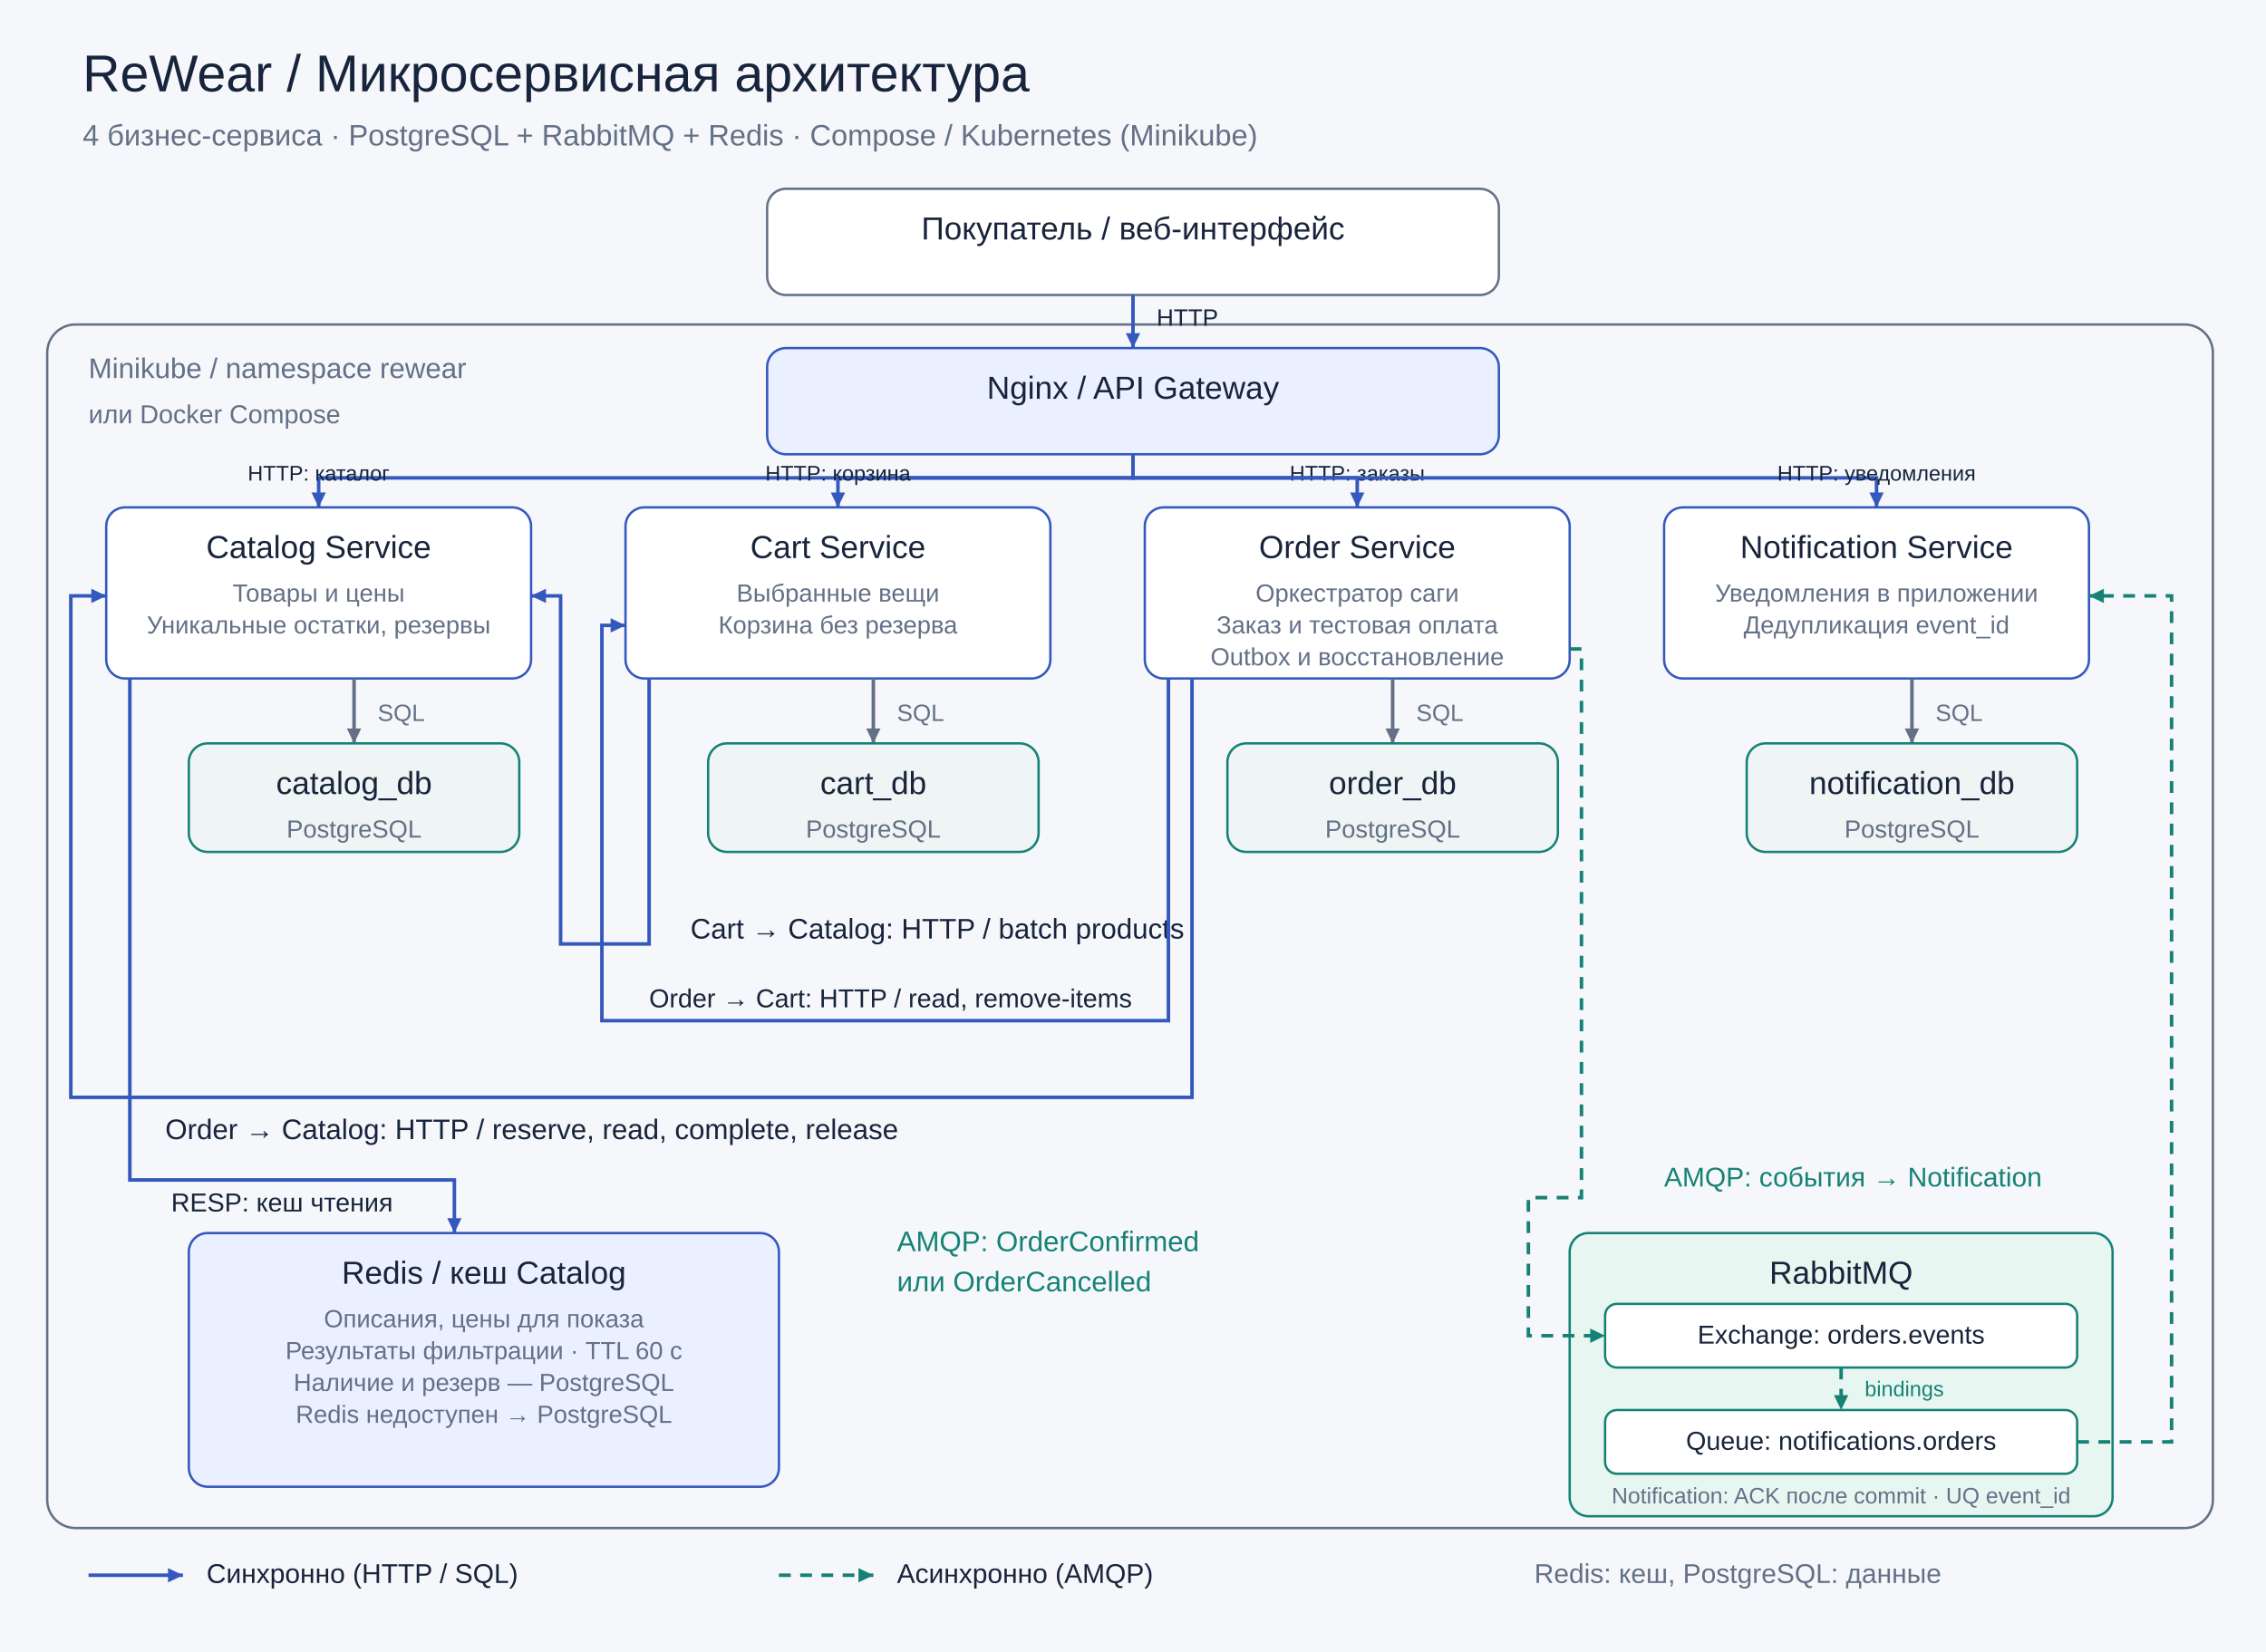
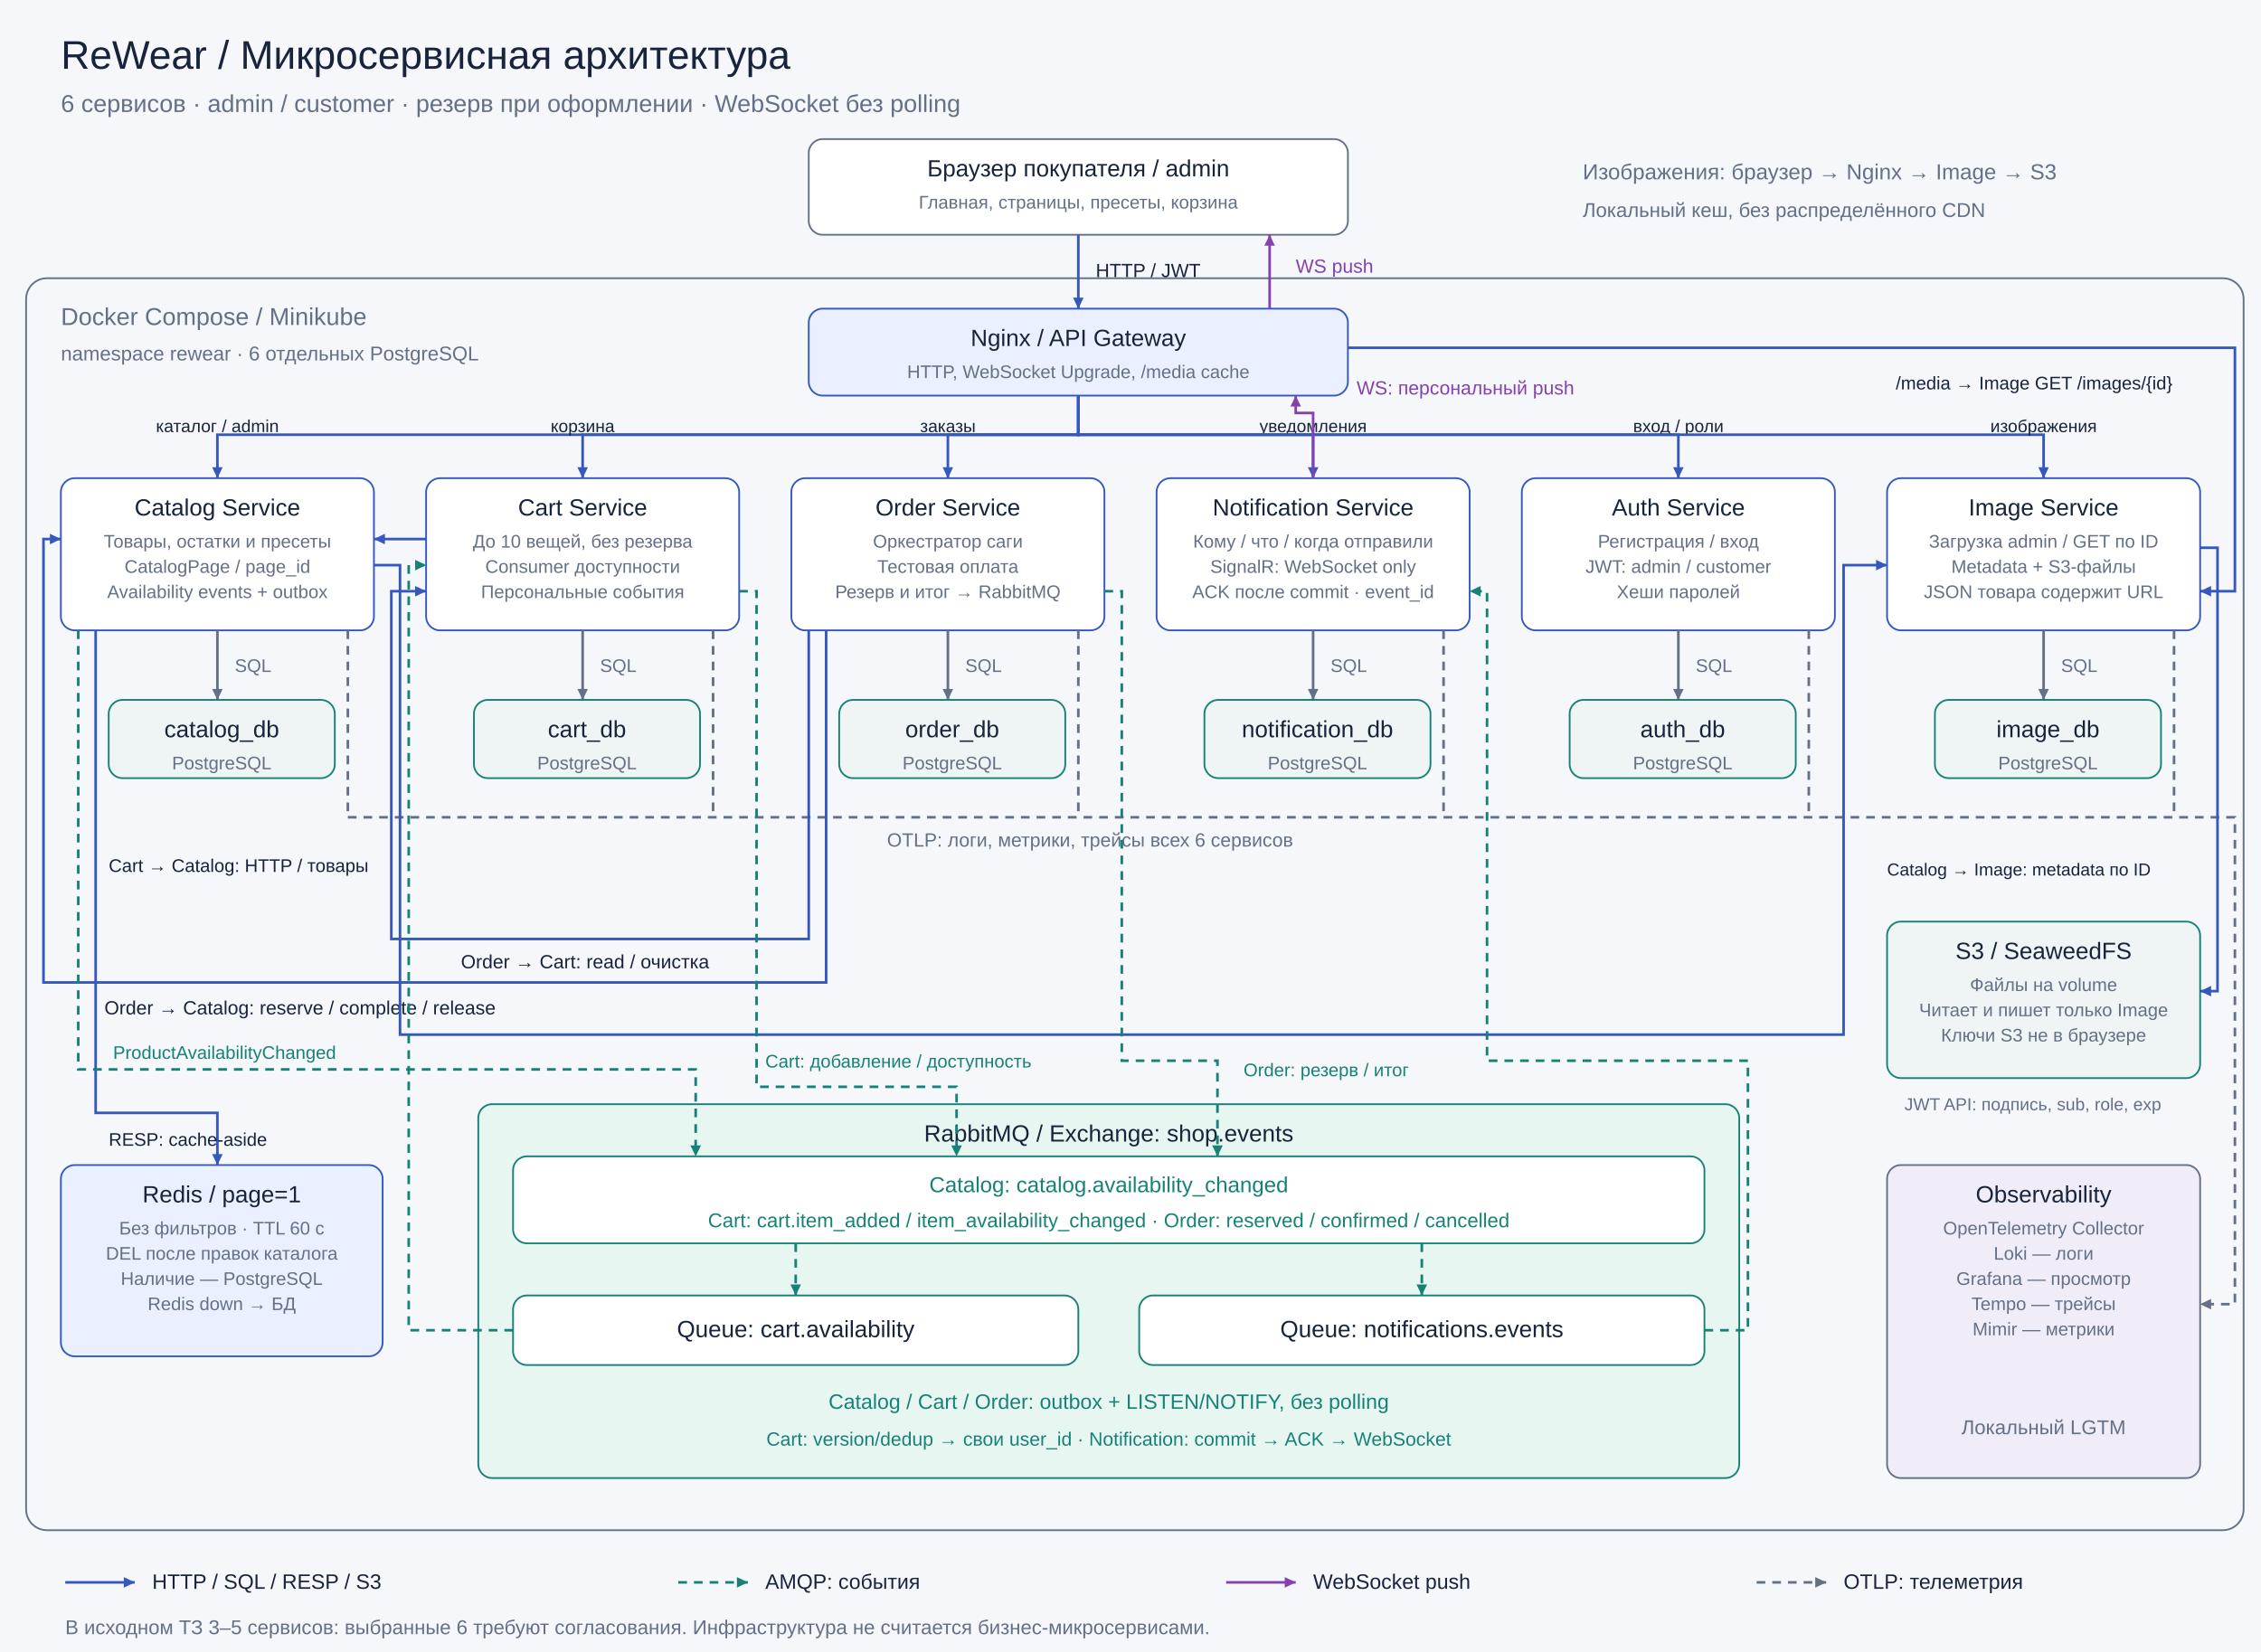
- <svg xmlns="http://www.w3.org/2000/svg" width="1920" height="1400" viewBox="0 0 1920 1400">
+ <svg xmlns="http://www.w3.org/2000/svg" width="2600" height="1900" viewBox="0 0 2600 1900">
  <rect width="100%" height="100%" fill="#f5f7fb" />
-   <rect x="40" y="275" width="1835" height="1020" rx="24" fill="none" stroke="#637086" stroke-width="2" />
-   <text x="75" y="320.4" font-family="Arial,DejaVu Sans,sans-serif" font-size="24" fill="#637086" text-anchor="start">Minikube / namespace rewear</text>
-   <text x="75" y="358.7" font-family="Arial,DejaVu Sans,sans-serif" font-size="22" fill="#637086" text-anchor="start">или Docker Compose</text>
-   <text x="70" y="77.4" font-family="Arial,DejaVu Sans,sans-serif" font-size="44" fill="#17243b" text-anchor="start">ReWear / Микросервисная архитектура</text>
-   <text x="70" y="123.25" font-family="Arial,DejaVu Sans,sans-serif" font-size="25" fill="#637086" text-anchor="start">4 бизнес-сервиса · PostgreSQL + RabbitMQ + Redis · Compose / Kubernetes (Minikube)</text>
-   <rect x="650" y="160" width="620" height="90" rx="16" fill="white" stroke="#637086" stroke-width="2" />
-   <text x="960.0" y="202.95" font-family="Arial,DejaVu Sans,sans-serif" font-size="27" fill="#17243b" text-anchor="middle">Покупатель / веб-интерфейс</text>
-   <rect x="650" y="295" width="620" height="90" rx="16" fill="#eaf0ff" stroke="#3458be" stroke-width="2" />
-   <text x="960.0" y="337.95" font-family="Arial,DejaVu Sans,sans-serif" font-size="27" fill="#17243b" text-anchor="middle">Nginx / API Gateway</text>
-   <polyline points="960,250 960,295" fill="none" stroke="#3458be" stroke-width="3" />
-   <polygon points="960,295 953.926,282.386 966.074,282.386" fill="#3458be" />
-   <text x="980" y="276.0" font-family="Arial,DejaVu Sans,sans-serif" font-size="20" fill="#17243b" text-anchor="start">HTTP</text>
-   <polyline points="960,385 960,405 270,405 270,430" fill="none" stroke="#3458be" stroke-width="3" />
-   <polygon points="270,430 263.926,417.386 276.074,417.386" fill="#3458be" />
-   <text x="270" y="407.3" font-family="Arial,DejaVu Sans,sans-serif" font-size="18" fill="#17243b" text-anchor="middle">HTTP: каталог</text>
-   <polyline points="960,385 960,405 710,405 710,430" fill="none" stroke="#3458be" stroke-width="3" />
-   <polygon points="710,430 703.926,417.386 716.074,417.386" fill="#3458be" />
-   <text x="710" y="407.3" font-family="Arial,DejaVu Sans,sans-serif" font-size="18" fill="#17243b" text-anchor="middle">HTTP: корзина</text>
-   <polyline points="960,385 960,405 1150,405 1150,430" fill="none" stroke="#3458be" stroke-width="3" />
-   <polygon points="1150,430 1143.926,417.386 1156.074,417.386" fill="#3458be" />
-   <text x="1150" y="407.3" font-family="Arial,DejaVu Sans,sans-serif" font-size="18" fill="#17243b" text-anchor="middle">HTTP: заказы</text>
-   <polyline points="960,385 960,405 1590,405 1590,430" fill="none" stroke="#3458be" stroke-width="3" />
-   <polygon points="1590,430 1583.926,417.386 1596.074,417.386" fill="#3458be" />
-   <text x="1590" y="407.3" font-family="Arial,DejaVu Sans,sans-serif" font-size="18" fill="#17243b" text-anchor="middle">HTTP: уведомления</text>
-   <rect x="90" y="430" width="360" height="145" rx="16" fill="white" stroke="#3458be" stroke-width="2" />
-   <text x="270.0" y="472.95" font-family="Arial,DejaVu Sans,sans-serif" font-size="27" fill="#17243b" text-anchor="middle">Catalog Service</text>
-   <text x="270.0" y="509.85" font-family="Arial,DejaVu Sans,sans-serif" font-size="21" fill="#637086" text-anchor="middle">Товары и цены</text>
-   <text x="270.0" y="536.85" font-family="Arial,DejaVu Sans,sans-serif" font-size="21" fill="#637086" text-anchor="middle">Уникальные остатки, резервы</text>
-   <polyline points="300,575 300,630" fill="none" stroke="#637086" stroke-width="3" />
-   <polygon points="300,630 293.926,617.386 306.074,617.386" fill="#637086" />
-   <text x="320" y="611.0" font-family="Arial,DejaVu Sans,sans-serif" font-size="20" fill="#637086" text-anchor="start">SQL</text>
-   <rect x="160" y="630" width="280" height="92" rx="16" fill="#eef5f4" stroke="#168275" stroke-width="2" />
-   <text x="300.0" y="672.95" font-family="Arial,DejaVu Sans,sans-serif" font-size="27" fill="#17243b" text-anchor="middle">catalog_db</text>
-   <text x="300.0" y="709.85" font-family="Arial,DejaVu Sans,sans-serif" font-size="21" fill="#637086" text-anchor="middle">PostgreSQL</text>
-   <rect x="530" y="430" width="360" height="145" rx="16" fill="white" stroke="#3458be" stroke-width="2" />
-   <text x="710.0" y="472.95" font-family="Arial,DejaVu Sans,sans-serif" font-size="27" fill="#17243b" text-anchor="middle">Cart Service</text>
-   <text x="710.0" y="509.85" font-family="Arial,DejaVu Sans,sans-serif" font-size="21" fill="#637086" text-anchor="middle">Выбранные вещи</text>
-   <text x="710.0" y="536.85" font-family="Arial,DejaVu Sans,sans-serif" font-size="21" fill="#637086" text-anchor="middle">Корзина без резерва</text>
-   <polyline points="740,575 740,630" fill="none" stroke="#637086" stroke-width="3" />
-   <polygon points="740,630 733.926,617.386 746.074,617.386" fill="#637086" />
-   <text x="760" y="611.0" font-family="Arial,DejaVu Sans,sans-serif" font-size="20" fill="#637086" text-anchor="start">SQL</text>
-   <rect x="600" y="630" width="280" height="92" rx="16" fill="#eef5f4" stroke="#168275" stroke-width="2" />
-   <text x="740.0" y="672.95" font-family="Arial,DejaVu Sans,sans-serif" font-size="27" fill="#17243b" text-anchor="middle">cart_db</text>
-   <text x="740.0" y="709.85" font-family="Arial,DejaVu Sans,sans-serif" font-size="21" fill="#637086" text-anchor="middle">PostgreSQL</text>
-   <rect x="970" y="430" width="360" height="145" rx="16" fill="white" stroke="#3458be" stroke-width="2" />
-   <text x="1150.0" y="472.95" font-family="Arial,DejaVu Sans,sans-serif" font-size="27" fill="#17243b" text-anchor="middle">Order Service</text>
-   <text x="1150.0" y="509.85" font-family="Arial,DejaVu Sans,sans-serif" font-size="21" fill="#637086" text-anchor="middle">Оркестратор саги</text>
-   <text x="1150.0" y="536.85" font-family="Arial,DejaVu Sans,sans-serif" font-size="21" fill="#637086" text-anchor="middle">Заказ и тестовая оплата</text>
-   <text x="1150.0" y="563.85" font-family="Arial,DejaVu Sans,sans-serif" font-size="21" fill="#637086" text-anchor="middle">Outbox и восстановление</text>
-   <polyline points="1180,575 1180,630" fill="none" stroke="#637086" stroke-width="3" />
-   <polygon points="1180,630 1173.926,617.386 1186.074,617.386" fill="#637086" />
-   <text x="1200" y="611.0" font-family="Arial,DejaVu Sans,sans-serif" font-size="20" fill="#637086" text-anchor="start">SQL</text>
-   <rect x="1040" y="630" width="280" height="92" rx="16" fill="#eef5f4" stroke="#168275" stroke-width="2" />
-   <text x="1180.0" y="672.95" font-family="Arial,DejaVu Sans,sans-serif" font-size="27" fill="#17243b" text-anchor="middle">order_db</text>
-   <text x="1180.0" y="709.85" font-family="Arial,DejaVu Sans,sans-serif" font-size="21" fill="#637086" text-anchor="middle">PostgreSQL</text>
-   <rect x="1410" y="430" width="360" height="145" rx="16" fill="white" stroke="#3458be" stroke-width="2" />
-   <text x="1590.0" y="472.95" font-family="Arial,DejaVu Sans,sans-serif" font-size="27" fill="#17243b" text-anchor="middle">Notification Service</text>
-   <text x="1590.0" y="509.85" font-family="Arial,DejaVu Sans,sans-serif" font-size="21" fill="#637086" text-anchor="middle">Уведомления в приложении</text>
-   <text x="1590.0" y="536.85" font-family="Arial,DejaVu Sans,sans-serif" font-size="21" fill="#637086" text-anchor="middle">Дедупликация event_id</text>
-   <polyline points="1620,575 1620,630" fill="none" stroke="#637086" stroke-width="3" />
-   <polygon points="1620,630 1613.926,617.386 1626.074,617.386" fill="#637086" />
-   <text x="1640" y="611.0" font-family="Arial,DejaVu Sans,sans-serif" font-size="20" fill="#637086" text-anchor="start">SQL</text>
-   <rect x="1480" y="630" width="280" height="92" rx="16" fill="#eef5f4" stroke="#168275" stroke-width="2" />
-   <text x="1620.0" y="672.95" font-family="Arial,DejaVu Sans,sans-serif" font-size="27" fill="#17243b" text-anchor="middle">notification_db</text>
-   <text x="1620.0" y="709.85" font-family="Arial,DejaVu Sans,sans-serif" font-size="21" fill="#637086" text-anchor="middle">PostgreSQL</text>
-   <polyline points="550,575 550,800 475,800 475,505 450,505" fill="none" stroke="#3458be" stroke-width="3" />
-   <polygon points="450,505 462.614,498.926 462.614,511.074" fill="#3458be" />
-   <text x="585" y="795.4" font-family="Arial,DejaVu Sans,sans-serif" font-size="24" fill="#17243b" text-anchor="start">Cart → Catalog: HTTP / batch products</text>
-   <polyline points="990,575 990,865 510,865 510,530 530,530" fill="none" stroke="#3458be" stroke-width="3" />
-   <polygon points="530,530 517.386,536.074 517.386,523.926" fill="#3458be" />
-   <text x="550" y="853.7" font-family="Arial,DejaVu Sans,sans-serif" font-size="22" fill="#17243b" text-anchor="start">Order → Cart: HTTP / read, remove-items</text>
-   <polyline points="1010,575 1010,930 60,930 60,505 90,505" fill="none" stroke="#3458be" stroke-width="3" />
-   <polygon points="90,505 77.386,511.074 77.386,498.926" fill="#3458be" />
-   <text x="140" y="965.4" font-family="Arial,DejaVu Sans,sans-serif" font-size="24" fill="#17243b" text-anchor="start">Order → Catalog: HTTP / reserve, read, complete, release</text>
-   <rect x="160" y="1045" width="500" height="215" rx="16" fill="#eaf0ff" stroke="#3458be" stroke-width="2" />
-   <text x="410.0" y="1087.95" font-family="Arial,DejaVu Sans,sans-serif" font-size="27" fill="#17243b" text-anchor="middle">Redis / кеш Catalog</text>
-   <text x="410.0" y="1124.85" font-family="Arial,DejaVu Sans,sans-serif" font-size="21" fill="#637086" text-anchor="middle">Описания, цены для показа</text>
-   <text x="410.0" y="1151.85" font-family="Arial,DejaVu Sans,sans-serif" font-size="21" fill="#637086" text-anchor="middle">Результаты фильтрации · TTL 60 с</text>
-   <text x="410.0" y="1178.85" font-family="Arial,DejaVu Sans,sans-serif" font-size="21" fill="#637086" text-anchor="middle">Наличие и резерв — PostgreSQL</text>
-   <text x="410.0" y="1205.85" font-family="Arial,DejaVu Sans,sans-serif" font-size="21" fill="#637086" text-anchor="middle">Redis недоступен → PostgreSQL</text>
-   <polyline points="110,575 110,1000 385,1000 385,1045" fill="none" stroke="#3458be" stroke-width="3" />
-   <polygon points="385,1045 378.926,1032.386 391.074,1032.386" fill="#3458be" />
-   <text x="145" y="1026.7" font-family="Arial,DejaVu Sans,sans-serif" font-size="22" fill="#17243b" text-anchor="start">RESP: кеш чтения</text>
-   <rect x="1330" y="1045" width="460" height="240" rx="16" fill="#e8f6f2" stroke="#168275" stroke-width="2" />
-   <text x="1560.0" y="1087.95" font-family="Arial,DejaVu Sans,sans-serif" font-size="27" fill="#17243b" text-anchor="middle">RabbitMQ</text>
-   <rect x="1360" y="1105" width="400" height="54" rx="10" fill="white" stroke="#168275" stroke-width="2" />
-   <text x="1560" y="1138.7" font-family="Arial,DejaVu Sans,sans-serif" font-size="22" fill="#17243b" text-anchor="middle">Exchange: orders.events</text>
-   <rect x="1360" y="1195" width="400" height="54" rx="10" fill="white" stroke="#168275" stroke-width="2" />
-   <text x="1560" y="1228.7" font-family="Arial,DejaVu Sans,sans-serif" font-size="22" fill="#17243b" text-anchor="middle">Queue: notifications.orders</text>
-   <polyline points="1560,1159 1560,1195" fill="none" stroke="#168275" stroke-width="3" stroke-dasharray="10 8" />
-   <polygon points="1560,1195 1553.926,1182.386 1566.074,1182.386" fill="#168275" />
-   <text x="1580" y="1183.3" font-family="Arial,DejaVu Sans,sans-serif" font-size="18" fill="#168275" text-anchor="start">bindings</text>
-   <text x="1560" y="1274.15" font-family="Arial,DejaVu Sans,sans-serif" font-size="19" fill="#637086" text-anchor="middle">Notification: ACK после commit · UQ event_id</text>
-   <polyline points="1330,550 1340,550 1340,1015 1295,1015 1295,1132 1360,1132" fill="none" stroke="#168275" stroke-width="3" stroke-dasharray="10 8" />
-   <polygon points="1360,1132 1347.386,1138.074 1347.386,1125.926" fill="#168275" />
-   <text x="760" y="1060.4" font-family="Arial,DejaVu Sans,sans-serif" font-size="24" fill="#168275" text-anchor="start">AMQP: OrderConfirmed</text>
-   <text x="760" y="1094.4" font-family="Arial,DejaVu Sans,sans-serif" font-size="24" fill="#168275" text-anchor="start">или OrderCancelled</text>
-   <polyline points="1760,1222 1840,1222 1840,505 1770,505" fill="none" stroke="#168275" stroke-width="3" stroke-dasharray="10 8" />
-   <polygon points="1770,505 1782.614,498.926 1782.614,511.074" fill="#168275" />
-   <text x="1410" y="1005.55" font-family="Arial,DejaVu Sans,sans-serif" font-size="23" fill="#168275" text-anchor="start">AMQP: события → Notification</text>
-   <polyline points="75,1335 155,1335" fill="none" stroke="#3458be" stroke-width="3" />
-   <polygon points="155,1335 142.386,1341.074 142.386,1328.926" fill="#3458be" />
-   <text x="175" y="1341.55" font-family="Arial,DejaVu Sans,sans-serif" font-size="23" fill="#17243b" text-anchor="start">Синхронно (HTTP / SQL)</text>
-   <polyline points="660,1335 740,1335" fill="none" stroke="#168275" stroke-width="3" stroke-dasharray="10 8" />
-   <polygon points="740,1335 727.386,1341.074 727.386,1328.926" fill="#168275" />
-   <text x="760" y="1341.55" font-family="Arial,DejaVu Sans,sans-serif" font-size="23" fill="#17243b" text-anchor="start">Асинхронно (AMQP)</text>
-   <text x="1300" y="1341.55" font-family="Arial,DejaVu Sans,sans-serif" font-size="23" fill="#637086" text-anchor="start">Redis: кеш, PostgreSQL: данные</text>
+   <text x="70" y="79.1" font-family="Arial,DejaVu Sans,sans-serif" font-size="46" fill="#17243b" text-anchor="start">ReWear / Микросервисная архитектура</text>
+   <text x="70" y="128.8" font-family="Arial,DejaVu Sans,sans-serif" font-size="28" fill="#637086" text-anchor="start">6 сервисов · admin / customer · резерв при оформлении · WebSocket без polling</text>
+   <rect x="930" y="160" width="620" height="110" rx="16" fill="white" stroke="#637086" stroke-width="2" />
+   <text x="1240.0" y="202.95" font-family="Arial,DejaVu Sans,sans-serif" font-size="27" fill="#17243b" text-anchor="middle">Браузер покупателя / admin</text>
+   <text x="1240.0" y="239.85" font-family="Arial,DejaVu Sans,sans-serif" font-size="21" fill="#637086" text-anchor="middle">Главная, страницы, пресеты, корзина</text>
+   <text x="1820" y="206.25" font-family="Arial,DejaVu Sans,sans-serif" font-size="25" fill="#637086" text-anchor="start">Изображения: браузер → Nginx → Image → S3</text>
+   <text x="1820" y="249.55" font-family="Arial,DejaVu Sans,sans-serif" font-size="23" fill="#637086" text-anchor="start">Локальный кеш, без распределённого CDN</text>
+   <rect x="30" y="320" width="2550" height="1440" rx="24" fill="#f5f7fb" stroke="#637086" stroke-width="2" />
+   <text x="70" y="373.8" font-family="Arial,DejaVu Sans,sans-serif" font-size="28" fill="#637086" text-anchor="start">Docker Compose / Minikube</text>
+   <text x="70" y="414.55" font-family="Arial,DejaVu Sans,sans-serif" font-size="23" fill="#637086" text-anchor="start">namespace rewear · 6 отдельных PostgreSQL</text>
+   <rect x="930" y="355" width="620" height="100" rx="16" fill="#eaf0ff" stroke="#3458be" stroke-width="2" />
+   <text x="1240.0" y="397.95" font-family="Arial,DejaVu Sans,sans-serif" font-size="27" fill="#17243b" text-anchor="middle">Nginx / API Gateway</text>
+   <text x="1240.0" y="434.85" font-family="Arial,DejaVu Sans,sans-serif" font-size="21" fill="#637086" text-anchor="middle">HTTP, WebSocket Upgrade, /media cache</text>
+   <polyline points="1240,270 1240,355" fill="none" stroke="#3458be" stroke-width="3" />
+   <polygon points="1240,355 1233.926,342.386 1246.074,342.386" fill="#3458be" />
+   <text x="1260" y="318.7" font-family="Arial,DejaVu Sans,sans-serif" font-size="22" fill="#17243b" text-anchor="start">HTTP / JWT</text>
+   <polyline points="1460,355 1460,270" fill="none" stroke="#8542ac" stroke-width="3" />
+   <polygon points="1460,270 1466.074,282.614 1453.926,282.614" fill="#8542ac" />
+   <text x="1490" y="313.7" font-family="Arial,DejaVu Sans,sans-serif" font-size="22" fill="#8542ac" text-anchor="start">WS push</text>
+   <polyline points="1240,455 1240,500 250,500 250,550" fill="none" stroke="#3458be" stroke-width="3" />
+   <polygon points="250,550 243.926,537.386 256.074,537.386" fill="#3458be" />
+   <text x="250" y="497.0" font-family="Arial,DejaVu Sans,sans-serif" font-size="20" fill="#17243b" text-anchor="middle">каталог / admin</text>
+   <polyline points="1240,455 1240,500 670,500 670,550" fill="none" stroke="#3458be" stroke-width="3" />
+   <polygon points="670,550 663.926,537.386 676.074,537.386" fill="#3458be" />
+   <text x="670" y="497.0" font-family="Arial,DejaVu Sans,sans-serif" font-size="20" fill="#17243b" text-anchor="middle">корзина</text>
+   <polyline points="1240,455 1240,500 1090,500 1090,550" fill="none" stroke="#3458be" stroke-width="3" />
+   <polygon points="1090,550 1083.926,537.386 1096.074,537.386" fill="#3458be" />
+   <text x="1090" y="497.0" font-family="Arial,DejaVu Sans,sans-serif" font-size="20" fill="#17243b" text-anchor="middle">заказы</text>
+   <polyline points="1240,455 1240,500 1510,500 1510,550" fill="none" stroke="#3458be" stroke-width="3" />
+   <polygon points="1510,550 1503.926,537.386 1516.074,537.386" fill="#3458be" />
+   <text x="1510" y="497.0" font-family="Arial,DejaVu Sans,sans-serif" font-size="20" fill="#17243b" text-anchor="middle">уведомления</text>
+   <polyline points="1240,455 1240,500 1930,500 1930,550" fill="none" stroke="#3458be" stroke-width="3" />
+   <polygon points="1930,550 1923.926,537.386 1936.074,537.386" fill="#3458be" />
+   <text x="1930" y="497.0" font-family="Arial,DejaVu Sans,sans-serif" font-size="20" fill="#17243b" text-anchor="middle">вход / роли</text>
+   <polyline points="1240,455 1240,500 2350,500 2350,550" fill="none" stroke="#3458be" stroke-width="3" />
+   <polygon points="2350,550 2343.926,537.386 2356.074,537.386" fill="#3458be" />
+   <text x="2350" y="497.0" font-family="Arial,DejaVu Sans,sans-serif" font-size="20" fill="#17243b" text-anchor="middle">изображения</text>
+   <rect x="70" y="550" width="360" height="175" rx="16" fill="white" stroke="#3458be" stroke-width="2" />
+   <text x="250.0" y="592.95" font-family="Arial,DejaVu Sans,sans-serif" font-size="27" fill="#17243b" text-anchor="middle">Catalog Service</text>
+   <text x="250.0" y="629.85" font-family="Arial,DejaVu Sans,sans-serif" font-size="21" fill="#637086" text-anchor="middle">Товары, остатки и пресеты</text>
+   <text x="250.0" y="658.85" font-family="Arial,DejaVu Sans,sans-serif" font-size="21" fill="#637086" text-anchor="middle">CatalogPage / page_id</text>
+   <text x="250.0" y="687.85" font-family="Arial,DejaVu Sans,sans-serif" font-size="21" fill="#637086" text-anchor="middle">Availability events + outbox</text>
+   <polyline points="250,725 250,805" fill="none" stroke="#637086" stroke-width="3" />
+   <polygon points="250,805 243.926,792.386 256.074,792.386" fill="#637086" />
+   <text x="270" y="772.85" font-family="Arial,DejaVu Sans,sans-serif" font-size="21" fill="#637086" text-anchor="start">SQL</text>
+   <rect x="125" y="805" width="260" height="90" rx="16" fill="#eef5f4" stroke="#168275" stroke-width="2" />
+   <text x="255.0" y="847.95" font-family="Arial,DejaVu Sans,sans-serif" font-size="27" fill="#17243b" text-anchor="middle">catalog_db</text>
+   <text x="255.0" y="884.85" font-family="Arial,DejaVu Sans,sans-serif" font-size="21" fill="#637086" text-anchor="middle">PostgreSQL</text>
+   <rect x="490" y="550" width="360" height="175" rx="16" fill="white" stroke="#3458be" stroke-width="2" />
+   <text x="670.0" y="592.95" font-family="Arial,DejaVu Sans,sans-serif" font-size="27" fill="#17243b" text-anchor="middle">Cart Service</text>
+   <text x="670.0" y="629.85" font-family="Arial,DejaVu Sans,sans-serif" font-size="21" fill="#637086" text-anchor="middle">До 10 вещей, без резерва</text>
+   <text x="670.0" y="658.85" font-family="Arial,DejaVu Sans,sans-serif" font-size="21" fill="#637086" text-anchor="middle">Consumer доступности</text>
+   <text x="670.0" y="687.85" font-family="Arial,DejaVu Sans,sans-serif" font-size="21" fill="#637086" text-anchor="middle">Персональные события</text>
+   <polyline points="670,725 670,805" fill="none" stroke="#637086" stroke-width="3" />
+   <polygon points="670,805 663.926,792.386 676.074,792.386" fill="#637086" />
+   <text x="690" y="772.85" font-family="Arial,DejaVu Sans,sans-serif" font-size="21" fill="#637086" text-anchor="start">SQL</text>
+   <rect x="545" y="805" width="260" height="90" rx="16" fill="#eef5f4" stroke="#168275" stroke-width="2" />
+   <text x="675.0" y="847.95" font-family="Arial,DejaVu Sans,sans-serif" font-size="27" fill="#17243b" text-anchor="middle">cart_db</text>
+   <text x="675.0" y="884.85" font-family="Arial,DejaVu Sans,sans-serif" font-size="21" fill="#637086" text-anchor="middle">PostgreSQL</text>
+   <rect x="910" y="550" width="360" height="175" rx="16" fill="white" stroke="#3458be" stroke-width="2" />
+   <text x="1090.0" y="592.95" font-family="Arial,DejaVu Sans,sans-serif" font-size="27" fill="#17243b" text-anchor="middle">Order Service</text>
+   <text x="1090.0" y="629.85" font-family="Arial,DejaVu Sans,sans-serif" font-size="21" fill="#637086" text-anchor="middle">Оркестратор саги</text>
+   <text x="1090.0" y="658.85" font-family="Arial,DejaVu Sans,sans-serif" font-size="21" fill="#637086" text-anchor="middle">Тестовая оплата</text>
+   <text x="1090.0" y="687.85" font-family="Arial,DejaVu Sans,sans-serif" font-size="21" fill="#637086" text-anchor="middle">Резерв и итог → RabbitMQ</text>
+   <polyline points="1090,725 1090,805" fill="none" stroke="#637086" stroke-width="3" />
+   <polygon points="1090,805 1083.926,792.386 1096.074,792.386" fill="#637086" />
+   <text x="1110" y="772.85" font-family="Arial,DejaVu Sans,sans-serif" font-size="21" fill="#637086" text-anchor="start">SQL</text>
+   <rect x="965" y="805" width="260" height="90" rx="16" fill="#eef5f4" stroke="#168275" stroke-width="2" />
+   <text x="1095.0" y="847.95" font-family="Arial,DejaVu Sans,sans-serif" font-size="27" fill="#17243b" text-anchor="middle">order_db</text>
+   <text x="1095.0" y="884.85" font-family="Arial,DejaVu Sans,sans-serif" font-size="21" fill="#637086" text-anchor="middle">PostgreSQL</text>
+   <rect x="1330" y="550" width="360" height="175" rx="16" fill="white" stroke="#3458be" stroke-width="2" />
+   <text x="1510.0" y="592.95" font-family="Arial,DejaVu Sans,sans-serif" font-size="27" fill="#17243b" text-anchor="middle">Notification Service</text>
+   <text x="1510.0" y="629.85" font-family="Arial,DejaVu Sans,sans-serif" font-size="21" fill="#637086" text-anchor="middle">Кому / что / когда отправили</text>
+   <text x="1510.0" y="658.85" font-family="Arial,DejaVu Sans,sans-serif" font-size="21" fill="#637086" text-anchor="middle">SignalR: WebSocket only</text>
+   <text x="1510.0" y="687.85" font-family="Arial,DejaVu Sans,sans-serif" font-size="21" fill="#637086" text-anchor="middle">ACK после commit · event_id</text>
+   <polyline points="1510,725 1510,805" fill="none" stroke="#637086" stroke-width="3" />
+   <polygon points="1510,805 1503.926,792.386 1516.074,792.386" fill="#637086" />
+   <text x="1530" y="772.85" font-family="Arial,DejaVu Sans,sans-serif" font-size="21" fill="#637086" text-anchor="start">SQL</text>
+   <rect x="1385" y="805" width="260" height="90" rx="16" fill="#eef5f4" stroke="#168275" stroke-width="2" />
+   <text x="1515.0" y="847.95" font-family="Arial,DejaVu Sans,sans-serif" font-size="27" fill="#17243b" text-anchor="middle">notification_db</text>
+   <text x="1515.0" y="884.85" font-family="Arial,DejaVu Sans,sans-serif" font-size="21" fill="#637086" text-anchor="middle">PostgreSQL</text>
+   <rect x="1750" y="550" width="360" height="175" rx="16" fill="white" stroke="#3458be" stroke-width="2" />
+   <text x="1930.0" y="592.95" font-family="Arial,DejaVu Sans,sans-serif" font-size="27" fill="#17243b" text-anchor="middle">Auth Service</text>
+   <text x="1930.0" y="629.85" font-family="Arial,DejaVu Sans,sans-serif" font-size="21" fill="#637086" text-anchor="middle">Регистрация / вход</text>
+   <text x="1930.0" y="658.85" font-family="Arial,DejaVu Sans,sans-serif" font-size="21" fill="#637086" text-anchor="middle">JWT: admin / customer</text>
+   <text x="1930.0" y="687.85" font-family="Arial,DejaVu Sans,sans-serif" font-size="21" fill="#637086" text-anchor="middle">Хеши паролей</text>
+   <polyline points="1930,725 1930,805" fill="none" stroke="#637086" stroke-width="3" />
+   <polygon points="1930,805 1923.926,792.386 1936.074,792.386" fill="#637086" />
+   <text x="1950" y="772.85" font-family="Arial,DejaVu Sans,sans-serif" font-size="21" fill="#637086" text-anchor="start">SQL</text>
+   <rect x="1805" y="805" width="260" height="90" rx="16" fill="#eef5f4" stroke="#168275" stroke-width="2" />
+   <text x="1935.0" y="847.95" font-family="Arial,DejaVu Sans,sans-serif" font-size="27" fill="#17243b" text-anchor="middle">auth_db</text>
+   <text x="1935.0" y="884.85" font-family="Arial,DejaVu Sans,sans-serif" font-size="21" fill="#637086" text-anchor="middle">PostgreSQL</text>
+   <rect x="2170" y="550" width="360" height="175" rx="16" fill="white" stroke="#3458be" stroke-width="2" />
+   <text x="2350.0" y="592.95" font-family="Arial,DejaVu Sans,sans-serif" font-size="27" fill="#17243b" text-anchor="middle">Image Service</text>
+   <text x="2350.0" y="629.85" font-family="Arial,DejaVu Sans,sans-serif" font-size="21" fill="#637086" text-anchor="middle">Загрузка admin / GET по ID</text>
+   <text x="2350.0" y="658.85" font-family="Arial,DejaVu Sans,sans-serif" font-size="21" fill="#637086" text-anchor="middle">Metadata + S3-файлы</text>
+   <text x="2350.0" y="687.85" font-family="Arial,DejaVu Sans,sans-serif" font-size="21" fill="#637086" text-anchor="middle">JSON товара содержит URL</text>
+   <polyline points="2350,725 2350,805" fill="none" stroke="#637086" stroke-width="3" />
+   <polygon points="2350,805 2343.926,792.386 2356.074,792.386" fill="#637086" />
+   <text x="2370" y="772.85" font-family="Arial,DejaVu Sans,sans-serif" font-size="21" fill="#637086" text-anchor="start">SQL</text>
+   <rect x="2225" y="805" width="260" height="90" rx="16" fill="#eef5f4" stroke="#168275" stroke-width="2" />
+   <text x="2355.0" y="847.95" font-family="Arial,DejaVu Sans,sans-serif" font-size="27" fill="#17243b" text-anchor="middle">image_db</text>
+   <text x="2355.0" y="884.85" font-family="Arial,DejaVu Sans,sans-serif" font-size="21" fill="#637086" text-anchor="middle">PostgreSQL</text>
+   <polyline points="1510,550 1510,475 1490,475 1490,455" fill="none" stroke="#8542ac" stroke-width="3" />
+   <polygon points="1490,455 1496.074,467.614 1483.926,467.614" fill="#8542ac" />
+   <text x="1560" y="453.7" font-family="Arial,DejaVu Sans,sans-serif" font-size="22" fill="#8542ac" text-anchor="start">WS: персональный push</text>
+   <polyline points="400,725 400,940" fill="none" stroke="#637086" stroke-width="3" stroke-dasharray="10 8" />
+   <polyline points="820,725 820,940" fill="none" stroke="#637086" stroke-width="3" stroke-dasharray="10 8" />
+   <polyline points="1240,725 1240,940" fill="none" stroke="#637086" stroke-width="3" stroke-dasharray="10 8" />
+   <polyline points="1660,725 1660,940" fill="none" stroke="#637086" stroke-width="3" stroke-dasharray="10 8" />
+   <polyline points="2080,725 2080,940" fill="none" stroke="#637086" stroke-width="3" stroke-dasharray="10 8" />
+   <polyline points="2500,725 2500,940" fill="none" stroke="#637086" stroke-width="3" stroke-dasharray="10 8" />
+   <polyline points="400,940 2570,940 2570,1500 2530,1500" fill="none" stroke="#637086" stroke-width="3" stroke-dasharray="10 8" />
+   <polygon points="2530,1500 2542.614,1493.926 2542.614,1506.074" fill="#637086" />
+   <text x="1020" y="973.7" font-family="Arial,DejaVu Sans,sans-serif" font-size="22" fill="#637086" text-anchor="start">OTLP: логи, метрики, трейсы всех 6 сервисов</text>
+   <polyline points="490,620 430,620" fill="none" stroke="#3458be" stroke-width="3" />
+   <polygon points="430,620 442.614,613.926 442.614,626.074" fill="#3458be" />
+   <text x="125" y="1002.85" font-family="Arial,DejaVu Sans,sans-serif" font-size="21" fill="#17243b" text-anchor="start">Cart → Catalog: HTTP / товары</text>
+   <polyline points="930,725 930,1080 450,1080 450,680 490,680" fill="none" stroke="#3458be" stroke-width="3" />
+   <polygon points="490,680 477.386,686.074 477.386,673.926" fill="#3458be" />
+   <text x="530" y="1113.7" font-family="Arial,DejaVu Sans,sans-serif" font-size="22" fill="#17243b" text-anchor="start">Order → Cart: read / очистка</text>
+   <polyline points="950,725 950,1130 50,1130 50,620 70,620" fill="none" stroke="#3458be" stroke-width="3" />
+   <polygon points="70,620 57.386,626.074 57.386,613.926" fill="#3458be" />
+   <text x="120" y="1166.7" font-family="Arial,DejaVu Sans,sans-serif" font-size="22" fill="#17243b" text-anchor="start">Order → Catalog: reserve / complete / release</text>
+   <polyline points="430,650 460,650 460,1190 2120,1190 2120,650 2170,650" fill="none" stroke="#3458be" stroke-width="3" />
+   <polygon points="2170,650 2157.386,656.074 2157.386,643.926" fill="#3458be" />
+   <text x="2170" y="1007.0" font-family="Arial,DejaVu Sans,sans-serif" font-size="20" fill="#17243b" text-anchor="start">Catalog → Image: metadata по ID</text>
+   <polyline points="1550,400 2570,400 2570,680 2530,680" fill="none" stroke="#3458be" stroke-width="3" />
+   <polygon points="2530,680 2542.614,673.926 2542.614,686.074" fill="#3458be" />
+   <text x="2180" y="447.85" font-family="Arial,DejaVu Sans,sans-serif" font-size="21" fill="#17243b" text-anchor="start">/media → Image GET /images/{id}</text>
+   <rect x="2170" y="1060" width="360" height="180" rx="16" fill="#eef5f4" stroke="#168275" stroke-width="2" />
+   <text x="2350.0" y="1102.95" font-family="Arial,DejaVu Sans,sans-serif" font-size="27" fill="#17243b" text-anchor="middle">S3 / SeaweedFS</text>
+   <text x="2350.0" y="1139.85" font-family="Arial,DejaVu Sans,sans-serif" font-size="21" fill="#637086" text-anchor="middle">Файлы на volume</text>
+   <text x="2350.0" y="1168.85" font-family="Arial,DejaVu Sans,sans-serif" font-size="21" fill="#637086" text-anchor="middle">Читает и пишет только Image</text>
+   <text x="2350.0" y="1197.85" font-family="Arial,DejaVu Sans,sans-serif" font-size="21" fill="#637086" text-anchor="middle">Ключи S3 не в браузере</text>
+   <polyline points="2530,630 2550,630 2550,1140 2530,1140" fill="none" stroke="#3458be" stroke-width="3" />
+   <polygon points="2530,1140 2542.614,1133.926 2542.614,1146.074" fill="#3458be" />
+   <text x="2190" y="1277.0" font-family="Arial,DejaVu Sans,sans-serif" font-size="20" fill="#637086" text-anchor="start">JWT API: подпись, sub, role, exp</text>
+   <rect x="70" y="1340" width="370" height="220" rx="16" fill="#eaf0ff" stroke="#3458be" stroke-width="2" />
+   <text x="255.0" y="1382.95" font-family="Arial,DejaVu Sans,sans-serif" font-size="27" fill="#17243b" text-anchor="middle">Redis / page=1</text>
+   <text x="255.0" y="1419.85" font-family="Arial,DejaVu Sans,sans-serif" font-size="21" fill="#637086" text-anchor="middle">Без фильтров · TTL 60 с</text>
+   <text x="255.0" y="1448.85" font-family="Arial,DejaVu Sans,sans-serif" font-size="21" fill="#637086" text-anchor="middle">DEL после правок каталога</text>
+   <text x="255.0" y="1477.85" font-family="Arial,DejaVu Sans,sans-serif" font-size="21" fill="#637086" text-anchor="middle">Наличие — PostgreSQL</text>
+   <text x="255.0" y="1506.85" font-family="Arial,DejaVu Sans,sans-serif" font-size="21" fill="#637086" text-anchor="middle">Redis down → БД</text>
+   <polyline points="110,725 110,1280 250,1280 250,1340" fill="none" stroke="#3458be" stroke-width="3" />
+   <polygon points="250,1340 243.926,1327.386 256.074,1327.386" fill="#3458be" />
+   <text x="125" y="1317.85" font-family="Arial,DejaVu Sans,sans-serif" font-size="21" fill="#17243b" text-anchor="start">RESP: cache-aside</text>
+   <rect x="550" y="1270" width="1450" height="430" rx="16" fill="#e8f6f2" stroke="#168275" stroke-width="2" />
+   <text x="1275.0" y="1312.95" font-family="Arial,DejaVu Sans,sans-serif" font-size="27" fill="#17243b" text-anchor="middle">RabbitMQ / Exchange: shop.events</text>
+   <rect x="590" y="1330" width="1370" height="100" rx="16" fill="white" stroke="#168275" stroke-width="2" />
+   <text x="1275" y="1371.25" font-family="Arial,DejaVu Sans,sans-serif" font-size="25" fill="#168275" text-anchor="middle">Catalog: catalog.availability_changed</text>
+   <text x="1275" y="1411.55" font-family="Arial,DejaVu Sans,sans-serif" font-size="23" fill="#168275" text-anchor="middle">Cart: cart.item_added / item_availability_changed · Order: reserved / confirmed / cancelled</text>
+   <rect x="590" y="1490" width="650" height="80" rx="16" fill="white" stroke="#168275" stroke-width="2" />
+   <text x="915" y="1537.95" font-family="Arial,DejaVu Sans,sans-serif" font-size="27" fill="#17243b" text-anchor="middle">Queue: cart.availability</text>
+   <rect x="1310" y="1490" width="650" height="80" rx="16" fill="white" stroke="#168275" stroke-width="2" />
+   <text x="1635" y="1537.95" font-family="Arial,DejaVu Sans,sans-serif" font-size="27" fill="#17243b" text-anchor="middle">Queue: notifications.events</text>
+   <polyline points="915,1430 915,1490" fill="none" stroke="#168275" stroke-width="3" stroke-dasharray="10 8" />
+   <polygon points="915,1490 908.926,1477.386 921.074,1477.386" fill="#168275" />
+   <polyline points="1635,1430 1635,1490" fill="none" stroke="#168275" stroke-width="3" stroke-dasharray="10 8" />
+   <polygon points="1635,1490 1628.926,1477.386 1641.074,1477.386" fill="#168275" />
+   <text x="1275" y="1620.4" font-family="Arial,DejaVu Sans,sans-serif" font-size="24" fill="#168275" text-anchor="middle">Catalog / Cart / Order: outbox + LISTEN/NOTIFY, без polling</text>
+   <text x="1275" y="1662.7" font-family="Arial,DejaVu Sans,sans-serif" font-size="22" fill="#168275" text-anchor="middle">Cart: version/dedup → свои user_id · Notification: commit → ACK → WebSocket</text>
+   <polyline points="90,725 90,1230 800,1230 800,1330" fill="none" stroke="#168275" stroke-width="3" stroke-dasharray="10 8" />
+   <polygon points="800,1330 793.926,1317.386 806.074,1317.386" fill="#168275" />
+   <text x="130" y="1217.85" font-family="Arial,DejaVu Sans,sans-serif" font-size="21" fill="#168275" text-anchor="start">ProductAvailabilityChanged</text>
+   <polyline points="850,680 870,680 870,1250 1100,1250 1100,1330" fill="none" stroke="#168275" stroke-width="3" stroke-dasharray="10 8" />
+   <polygon points="1100,1330 1093.926,1317.386 1106.074,1317.386" fill="#168275" />
+   <text x="880" y="1227.85" font-family="Arial,DejaVu Sans,sans-serif" font-size="21" fill="#168275" text-anchor="start">Cart: добавление / доступность</text>
+   <polyline points="1270,680 1290,680 1290,1220 1400,1220 1400,1330" fill="none" stroke="#168275" stroke-width="3" stroke-dasharray="10 8" />
+   <polygon points="1400,1330 1393.926,1317.386 1406.074,1317.386" fill="#168275" />
+   <text x="1430" y="1237.85" font-family="Arial,DejaVu Sans,sans-serif" font-size="21" fill="#168275" text-anchor="start">Order: резерв / итог</text>
+   <polyline points="590,1530 470,1530 470,650 490,650" fill="none" stroke="#168275" stroke-width="3" stroke-dasharray="10 8" />
+   <polygon points="490,650 477.386,656.074 477.386,643.926" fill="#168275" />
+   <polyline points="1960,1530 2010,1530 2010,1220 1710,1220 1710,680 1690,680" fill="none" stroke="#168275" stroke-width="3" stroke-dasharray="10 8" />
+   <polygon points="1690,680 1702.614,673.926 1702.614,686.074" fill="#168275" />
+   <rect x="2170" y="1340" width="360" height="360" rx="16" fill="#f0edf8" stroke="#637086" stroke-width="2" />
+   <text x="2350.0" y="1382.95" font-family="Arial,DejaVu Sans,sans-serif" font-size="27" fill="#17243b" text-anchor="middle">Observability</text>
+   <text x="2350.0" y="1419.85" font-family="Arial,DejaVu Sans,sans-serif" font-size="21" fill="#637086" text-anchor="middle">OpenTelemetry Collector</text>
+   <text x="2350.0" y="1448.85" font-family="Arial,DejaVu Sans,sans-serif" font-size="21" fill="#637086" text-anchor="middle">Loki — логи</text>
+   <text x="2350.0" y="1477.85" font-family="Arial,DejaVu Sans,sans-serif" font-size="21" fill="#637086" text-anchor="middle">Grafana — просмотр</text>
+   <text x="2350.0" y="1506.85" font-family="Arial,DejaVu Sans,sans-serif" font-size="21" fill="#637086" text-anchor="middle">Tempo — трейсы</text>
+   <text x="2350.0" y="1535.85" font-family="Arial,DejaVu Sans,sans-serif" font-size="21" fill="#637086" text-anchor="middle">Mimir — метрики</text>
+   <text x="2350" y="1649.55" font-family="Arial,DejaVu Sans,sans-serif" font-size="23" fill="#637086" text-anchor="middle">Локальный LGTM</text>
+   <polyline points="75,1820 155,1820" fill="none" stroke="#3458be" stroke-width="3" />
+   <polygon points="155,1820 142.386,1826.074 142.386,1813.926" fill="#3458be" />
+   <text x="175" y="1827.4" font-family="Arial,DejaVu Sans,sans-serif" font-size="24" fill="#17243b" text-anchor="start">HTTP / SQL / RESP / S3</text>
+   <polyline points="780,1820 860,1820" fill="none" stroke="#168275" stroke-width="3" stroke-dasharray="10 8" />
+   <polygon points="860,1820 847.386,1826.074 847.386,1813.926" fill="#168275" />
+   <text x="880" y="1827.4" font-family="Arial,DejaVu Sans,sans-serif" font-size="24" fill="#17243b" text-anchor="start">AMQP: события</text>
+   <polyline points="1410,1820 1490,1820" fill="none" stroke="#8542ac" stroke-width="3" />
+   <polygon points="1490,1820 1477.386,1826.074 1477.386,1813.926" fill="#8542ac" />
+   <text x="1510" y="1827.4" font-family="Arial,DejaVu Sans,sans-serif" font-size="24" fill="#17243b" text-anchor="start">WebSocket push</text>
+   <polyline points="2020,1820 2100,1820" fill="none" stroke="#637086" stroke-width="3" stroke-dasharray="10 8" />
+   <polygon points="2100,1820 2087.386,1826.074 2087.386,1813.926" fill="#637086" />
+   <text x="2120" y="1827.4" font-family="Arial,DejaVu Sans,sans-serif" font-size="24" fill="#17243b" text-anchor="start">OTLP: телеметрия</text>
+   <text x="75" y="1879.55" font-family="Arial,DejaVu Sans,sans-serif" font-size="23" fill="#637086" text-anchor="start">В исходном ТЗ 3–5 сервисов: выбранные 6 требуют согласования. Инфраструктура не считается бизнес-микросервисами.</text>
</svg>
